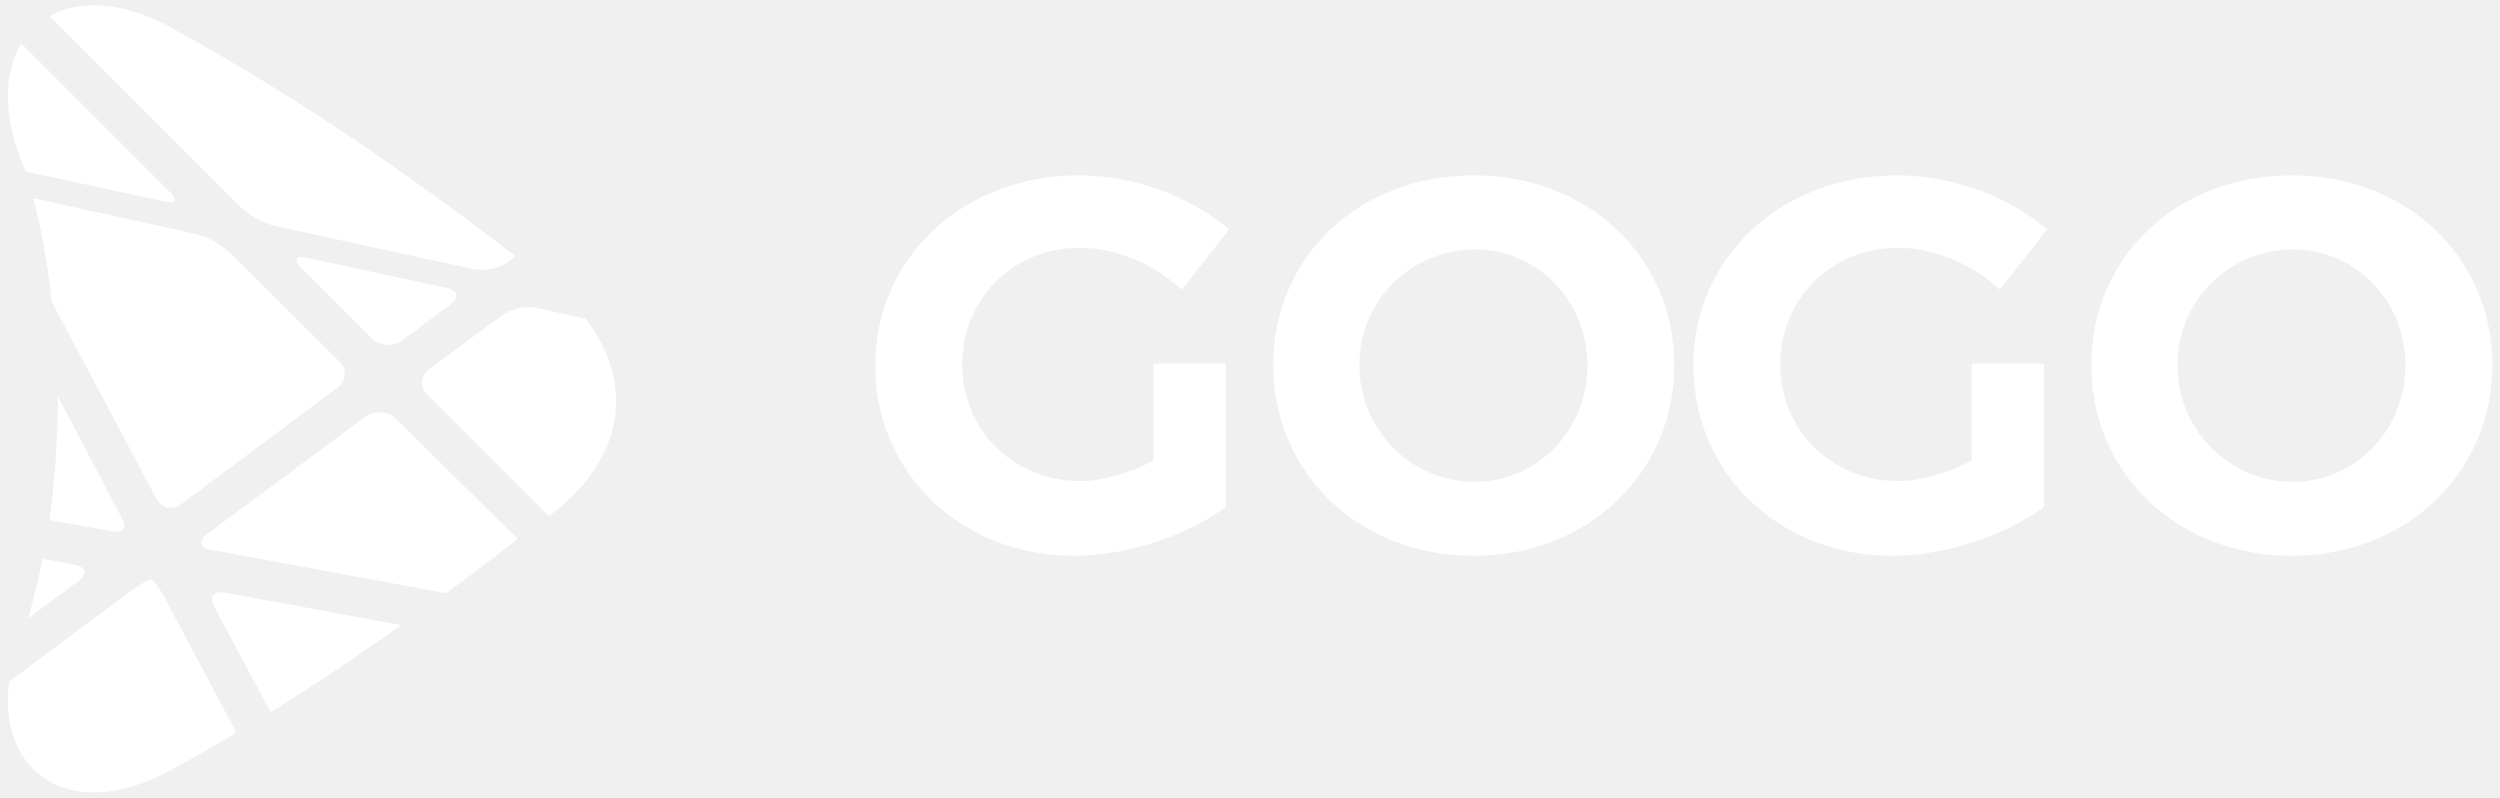
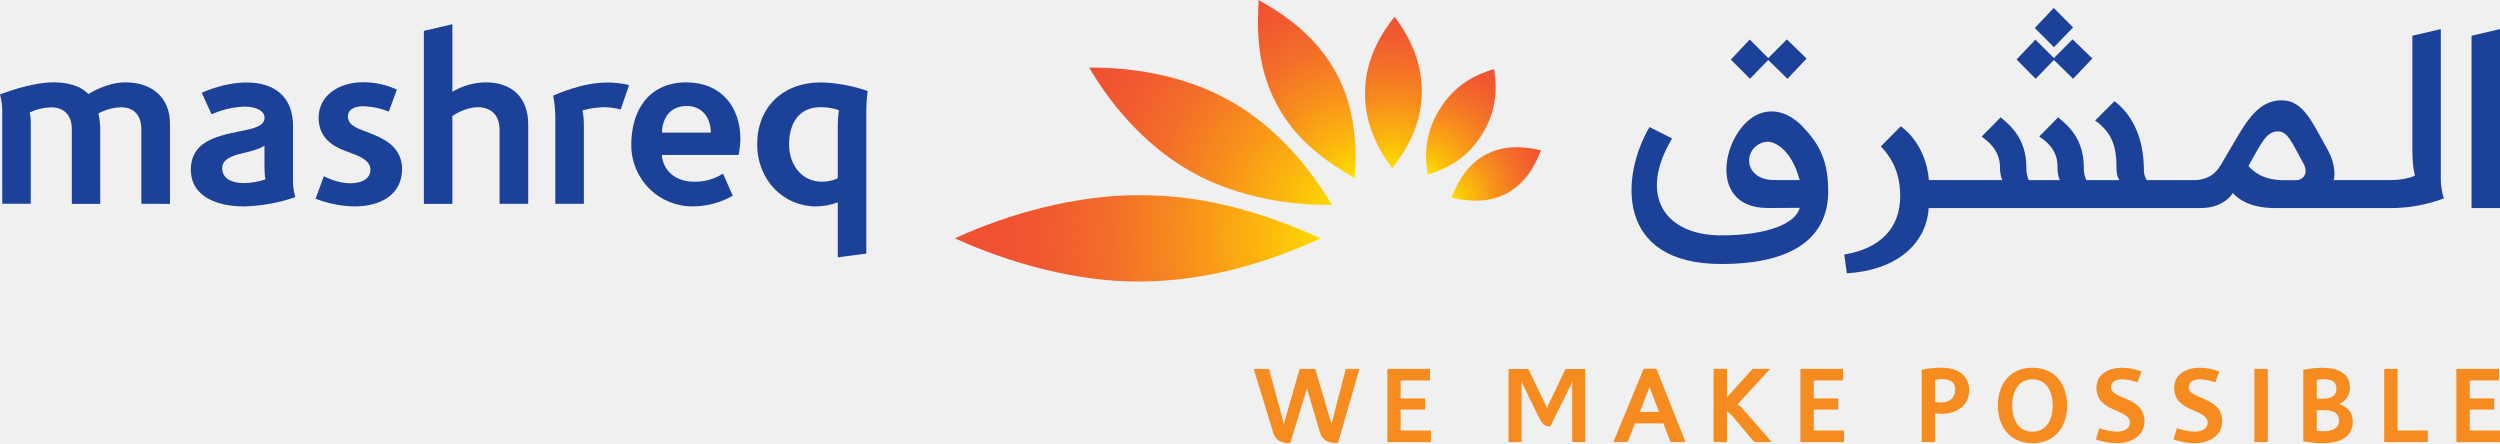
- <svg xmlns="http://www.w3.org/2000/svg" version="1.1" id="Layer_1" x="0px" y="0px" viewBox="0 0 327.9 104.6" style="enable-background:new 0 0 327.9 104.6;" xml:space="preserve">
-   <style type="text/css">
- 	.st0{fill:#FFFFFF;}
- </style>
-   <g>
-     <path class="st0" d="M20.5,65.4c0.7,1.3,2.1,1.6,3.3,0.7l20.5-15.3c1.1-0.8,1.3-2.4,0.2-3.4L30.1,33.1c-1-1-3-2.1-4.4-2.4L4.4,26   c1.1,4.4,1.9,9,2.4,13.6L20.5,65.4z" />
-     <path class="st0" d="M9.9,74.1l-4.3-0.8C5,76,4.4,78.6,3.7,81.1l6.6-4.9C11.5,75.3,11.3,74.4,9.9,74.1z" />
-     <path class="st0" d="M16,68L7.6,52c0,5.4-0.4,10.9-1.1,16.2l8.3,1.5C16.1,70,16.7,69.2,16,68z" />
-     <path class="st0" d="M22.3,25.2L2.8,5.7c-2.4,4-2.5,10,0.6,16.8l18.1,3.9C23,26.8,23.3,26.2,22.3,25.2z" />
-     <path class="st0" d="M35.9,29.6l26.2,5.7c1.4,0.3,3.5-0.1,4.6-1l0.9-0.7C53.4,22.7,39.1,12.8,23.3,4.1c-6.8-4-12.8-4.2-16.8-2   l25.1,25.1C32.6,28.2,34.6,29.3,35.9,29.6z" />
-     <path class="st0" d="M58.7,37.8l-18.5-4c-1.4-0.3-1.7,0.3-0.7,1.3l9.3,9.3c1,1,2.8,1.1,3.9,0.3l6.4-4.8   C60.3,39.1,60.1,38.1,58.7,37.8z" />
-     <path class="st0" d="M28.1,79.6l7.4,13.8C41.3,89.8,47,86,52.6,82l-23.2-4.3C28,77.5,27.4,78.3,28.1,79.6z" />
-     <path class="st0" d="M51.9,54.9c-1-1-2.8-1.1-3.9-0.3L27.1,70.1c-1.1,0.8-0.9,1.8,0.5,2l30.9,5.7c3.2-2.3,6.3-4.7,9.4-7.1   L51.9,54.9z" />
-     <path class="st0" d="M65.8,41.4l-9.5,7c-1.1,0.8-1.3,2.4-0.2,3.4L72,67.7c10-7.4,11.3-17.5,4.8-25.9l-6.4-1.4   C69,40.1,67,40.5,65.8,41.4z" />
-     <path class="st0" d="M19.9,76c-0.3-0.1-1.4,0.6-2.6,1.4l-16.1,12c-1.6,12.2,8.5,19.1,22.1,11.1c2.6-1.4,5.2-2.9,7.7-4.4l-9.4-17.7   C20.9,77.1,20.1,76,19.9,76z" />
-     <g>
-       <path class="st0" d="M151.2,47.7h9.6v18.8c-5.2,3.8-13.1,6.4-19.9,6.4c-14.8,0-26.1-10.8-26.1-25c0-14.1,11.5-24.9,26.7-24.9    c7.3,0,14.7,2.8,19.7,7.1L155,38c-3.6-3.4-8.7-5.5-13.4-5.5c-8.7,0-15.4,6.7-15.4,15.3c0,8.7,6.8,15.3,15.5,15.3    c2.9,0,6.4-1,9.6-2.7V47.7H151.2z" />
-       <path class="st0" d="M219.6,47.9c0,14.1-11.3,25-26.3,25S167,62.1,167,47.9c0-14.3,11.3-24.9,26.3-24.9S219.6,33.7,219.6,47.9z     M178.3,47.9c0,8.6,6.9,15.3,15.1,15.3c8.2,0,14.8-6.7,14.8-15.3s-6.7-15.2-14.8-15.2C185.1,32.8,178.3,39.3,178.3,47.9z" />
-       <path class="st0" d="M258.5,47.7h9.6v18.8c-5.2,3.8-13.1,6.4-19.9,6.4c-14.8,0-26.1-10.8-26.1-25c0-14.1,11.5-24.9,26.7-24.9    c7.3,0,14.7,2.8,19.7,7.1l-6.2,7.9c-3.6-3.4-8.7-5.5-13.4-5.5c-8.7,0-15.4,6.7-15.4,15.3c0,8.7,6.8,15.3,15.5,15.3    c2.9,0,6.4-1,9.6-2.7V47.7H258.5z" />
-       <path class="st0" d="M326.9,47.9c0,14.1-11.3,25-26.3,25s-26.3-10.8-26.3-25c0-14.3,11.3-24.9,26.3-24.9S326.9,33.7,326.9,47.9z     M285.6,47.9c0,8.6,6.9,15.3,15.1,15.3s14.8-6.7,14.8-15.3s-6.7-15.2-14.8-15.2C292.4,32.8,285.6,39.3,285.6,47.9z" />
-     </g>
+ <svg xmlns="http://www.w3.org/2000/svg" xmlns:xlink="http://www.w3.org/1999/xlink" id="Layer_1" data-name="Layer 1" viewBox="0 0 971.71 172.28">
+   <defs>
+     <style>.cls-1{fill:#1b4298;}.cls-2{fill:url(#radial-gradient);}.cls-3{fill:url(#radial-gradient-2);}.cls-4{fill:url(#radial-gradient-3);}.cls-5{fill:url(#radial-gradient-4);}.cls-6{fill:url(#radial-gradient-5);}.cls-7{fill:url(#radial-gradient-6);}.cls-8{clip-path:url(#clip-path);}.cls-9{fill:#f68b1f;}</style>
+     <radialGradient id="radial-gradient" cx="405.11" cy="-25.8" r="45.81" gradientTransform="translate(229.32 122.57) scale(0.9)" gradientUnits="userSpaceOnUse">
+       <stop offset="0" stop-color="#fd0" />
+       <stop offset="0.16" stop-color="#fcbe0b" />
+       <stop offset="0.43" stop-color="#f78f1c" />
+       <stop offset="0.67" stop-color="#f36d29" />
+       <stop offset="0.87" stop-color="#f15930" />
+       <stop offset="1" stop-color="#f05133" />
+     </radialGradient>
+     <radialGradient id="radial-gradient-2" cx="394.83" cy="-35.81" r="53.81" xlink:href="#radial-gradient" />
+     <radialGradient id="radial-gradient-3" cx="379.51" cy="-38.49" r="67.31" xlink:href="#radial-gradient" />
+     <radialGradient id="radial-gradient-4" cx="363.31" cy="-34.24" r="87.07" xlink:href="#radial-gradient" />
+     <radialGradient id="radial-gradient-5" cx="355.77" cy="-55.74" r="125.71" gradientTransform="translate(229.32 153.08) scale(0.9)" gradientUnits="userSpaceOnUse">
+       <stop offset="0" stop-color="#fd0" />
+       <stop offset="0.15" stop-color="#fcbe0b" />
+       <stop offset="0.41" stop-color="#f78f1c" />
+       <stop offset="0.63" stop-color="#f36d29" />
+       <stop offset="0.82" stop-color="#f15930" />
+       <stop offset="0.94" stop-color="#f05133" />
+     </radialGradient>
+     <radialGradient id="radial-gradient-6" cx="351.58" cy="-8.43" r="162.05" gradientTransform="translate(229.32 122.57) scale(0.9)" gradientUnits="userSpaceOnUse">
+       <stop offset="0" stop-color="#fd0" />
+       <stop offset="0.14" stop-color="#fcbe0b" />
+       <stop offset="0.38" stop-color="#f78f1c" />
+       <stop offset="0.58" stop-color="#f36d29" />
+       <stop offset="0.76" stop-color="#f15930" />
+       <stop offset="0.87" stop-color="#f05133" />
+     </radialGradient>
+     <clipPath id="clip-path" transform="translate(-29.75 -22.52)">
+       <path class="cls-1" d="M978.45,92V33.83L967.4,36.41V80.8c0,6.72.9,9.35,1,10-.37.15-3.54,1.72-9.63,1.72h-22c.35-.57,1.22-5.57-2.41-12-5.9-10.43-9.29-19-17.72-19-10.4,0-14.72,10.15-22,22.23-2,3.3-4,8.79-12.46,8.79h-18a7,7,0,0,1-1.14-3.87c0-14.1-5.59-22.38-11.41-26.82l-7.54,7.5c5.76,4.19,8.29,8.93,8.29,17.74,0,3.89.76,4.77,1.14,5.45H840.69a10.41,10.41,0,0,1-1-4.95c0-11.19-6.17-16.33-10-19.46l-7.33,7.48c1.33,1,7.11,4.16,7.11,11.57,0,3.56.67,4.84.89,5.35H818.28a11.42,11.42,0,0,1-.92-4.95c0-11.19-6.21-16.33-10-19.46l-7.36,7.48c1.42,1.16,7.13,4.66,7.13,12.05a11.09,11.09,0,0,0,.89,4.87H779.47c-.72-9.47-5.47-17-10.91-20.91l-7.73,7.79c4.86,5.2,7.49,11.06,7.49,19.34,0,12.58-7.86,20.4-21.74,22.72l1,7.28c21.81-1.36,31.17-13.54,31.82-25.35H885.05c8,0,11.62-4.25,12.56-5.89,1,1.14,5.21,5.89,16.41,5.89h44.25a58.78,58.78,0,0,0,21.37-3.75A24.68,24.68,0,0,1,978.45,92Zm-56.16.57h-4.53c-9,0-12.23-3.68-14.11-5.52,5.15-9.11,7-13.48,11.47-13.48,3.85,0,5.27,4,9.88,12.34C927.14,89.68,925.11,92.53,922.29,92.53Z" />
+     </clipPath>
+   </defs>
+   <path class="cls-1" d="M316.84,82.73H287c.43,6.07,5.25,10.43,12.64,10.43A20.3,20.3,0,0,0,310.78,90l3.78,8.59a31.31,31.31,0,0,1-15.14,4.14,23.75,23.75,0,0,1-24.3-23.61c-.13-13.55,6.72-24.58,21.41-24.58,13.33,0,21,9.29,21,22.1A36.69,36.69,0,0,1,316.84,82.73Zm-20.32-19c-6.59,0-9.41,5.14-9.47,10.33h19C306,68.22,302.71,63.7,296.52,63.7Z" transform="translate(-29.75 -22.52)" />
+   <path class="cls-1" d="M124.62,102.75c-10,0-20.69-3.51-20.69-14.31,0-12.56,13.54-13.54,22-15.5,4-.95,6.64-2,6.64-4.68,0-2.5-3-4.3-7.75-4.3a34.23,34.23,0,0,0-12.85,3l-3.79-8.38c.84-.39,8.82-4,17.32-4,11.43,0,18.15,5.95,18.15,16.89V91.66a24.69,24.69,0,0,0,.84,7.49A65.61,65.61,0,0,1,124.62,102.75ZM132.54,87v-7.9c-1.56,1.25-5.34,2.25-8.71,3.05-4,.92-7.72,2.3-7.72,5.73,0,4.25,4.07,5.8,8.35,5.8a26.25,26.25,0,0,0,8.45-1.44A29.92,29.92,0,0,1,132.54,87Z" transform="translate(-29.75 -22.52)" />
+   <path class="cls-1" d="M223.92,101.74V72.94c0-5.46-3.11-8.75-8.52-8.75-4.07,0-8.25,2.34-9.82,3.41v34.15H194.5V34.52l11.08-2.59V58.2a25.5,25.5,0,0,1,13-3.66c10.63,0,16.48,6.31,16.48,16.38v30.82Z" transform="translate(-29.75 -22.52)" />
+   <path class="cls-1" d="M366.47,66.1v55l-11.09,1.42V101.18a25.07,25.07,0,0,1-8.49,1.57c-12.46,0-22.83-10.06-22.83-24.2s9.73-24,24.85-24A60.46,60.46,0,0,1,367,57.88,58.47,58.47,0,0,0,366.47,66.1Zm-17.81-1.91c-8.7,0-12.2,6.63-12.2,14.49,0,7.65,4.63,14.47,12.84,14.47a15,15,0,0,0,6.08-1.3V71.12a43,43,0,0,1,.43-5.77A20.55,20.55,0,0,0,348.65,64.19Z" transform="translate(-29.75 -22.52)" />
+   <path class="cls-1" d="M84.69,101.74v-29c0-5.16-2.64-8.53-8.09-8.53A20.79,20.79,0,0,0,68,66.59a30.64,30.64,0,0,1,.71,7.07v28.09H57.67V72.66c0-5.18-2.86-8.43-8.11-8.43a20.78,20.78,0,0,0-8.25,2,20.09,20.09,0,0,1,.39,4.48v31H30.62V65.19a24.07,24.07,0,0,0-.87-5.92c1.15-.46,11.9-4.74,20.87-4.74,9.55,0,13,4.06,13.49,4.55.77-.43,7.15-4.55,14.39-4.55,10.4,0,17.31,5.95,17.31,16v31.22Z" transform="translate(-29.75 -22.52)" />
+   <path class="cls-1" d="M271,65.08a24.68,24.68,0,0,0-6.1-.89,32.62,32.62,0,0,0-8.73,1.24,29.33,29.33,0,0,1,.52,6.31v30H245.59v-33a46.13,46.13,0,0,0-.83-9.07c1.23-.46,11.14-5.08,21-5.08a35.8,35.8,0,0,1,8.51,1Z" transform="translate(-29.75 -22.52)" />
+   <path class="cls-1" d="M167.64,102.75a43.23,43.23,0,0,1-15.23-3L155.63,91c.24.11,5.13,2.76,10.1,2.76,5.34,0,8-2.21,8-5.25,0-2.18-1.46-4-5.19-5.58-1.26-.5-3.24-1.27-4.65-1.78-4.78-1.79-10.29-5.1-10.29-12.81,0-9.15,8.44-13.78,16.83-13.84A30.51,30.51,0,0,1,184,57.36l-3.14,8.55a28.27,28.27,0,0,0-10.12-2.09c-3.09,0-5.76,1.18-5.76,3.94,0,2.56,1.84,3.9,5.21,5.23,1.34.5,3.23,1.21,4.67,1.83,6,2.35,11.17,6.09,11.17,13.45C186,98.44,177.28,102.75,167.64,102.75Z" transform="translate(-29.75 -22.52)" />
+   <path class="cls-2" d="M615.31,97.7c6.84-3.63,10.68-9.8,13.41-16.77-7.3-1.67-14.57-2-21.42,1.66s-10.67,9.8-13.38,16.76C601.21,101,608.47,101.31,615.31,97.7Z" transform="translate(-29.75 -22.52)" />
+   <path class="cls-3" d="M605.68,74.95c-6,9.55-14,13.31-21,15.4-1.16-7.26-1.23-16.07,4.77-25.6s14-13.28,21-15.4C611.61,56.61,611.66,65.41,605.68,74.95Z" transform="translate(-29.75 -22.52)" />
+   <path class="cls-4" d="M582.39,58.67c.22-13.64-6.3-23.92-10.58-29.65-4.68,5.91-11.29,15.72-11.5,29.28-.19,12.56,5.23,22.51,10.56,29.63C576.38,80.88,582.18,71.24,582.39,58.67Z" transform="translate(-29.75 -22.52)" />
+   <path class="cls-5" d="M549.13,50.92c-8.23-15.23-21.51-23.49-30.17-28.4-.45,10.21-1.23,25.26,7.17,40.83,7.63,14.15,19.25,22,30.16,28.41C557.14,79.16,556.61,64.82,549.13,50.92Z" transform="translate(-29.75 -22.52)" />
+   <path class="cls-6" d="M508,61.8c-19-10.75-40.68-13.19-54.89-13,6.83,11.81,20,29.37,39.44,40.35,18.68,10.57,39.82,13.2,54.89,13C539.48,88.81,526.71,72.39,508,61.8Z" transform="translate(-29.75 -22.52)" />
+   <path class="cls-7" d="M472,98.38c-23.62,0-50,7-71.1,16.78,21.42,9.71,46.84,16.78,71.1,16.78,19.36,0,42.5-3.77,71.11-16.78C511.79,101.08,490.08,98.39,472,98.38Z" transform="translate(-29.75 -22.52)" />
+   <polygon class="cls-1" points="702.2 22.77 694.53 15.31 687.28 22.59 680.09 15.37 672.75 23.16 680.19 30.62 687.28 23.31 694.75 30.62 702.2 22.77" />
+   <path class="cls-1" d="M1001.46,103.4H990.4v-67l11.06-2.58Z" transform="translate(-29.75 -22.52)" />
+   <path class="cls-1" d="M978.45,92V33.83L967.4,36.41V80.8c0,6.72.9,9.35,1,10-.37.15-3.54,1.72-9.63,1.72h-22c.35-.57,1.22-5.57-2.41-12-5.9-10.43-9.29-19-17.72-19-10.4,0-14.72,10.15-22,22.23-2,3.3-4,8.79-12.46,8.79h-18a7,7,0,0,1-1.14-3.87c0-14.1-5.59-22.38-11.41-26.82l-7.54,7.5c5.76,4.19,8.29,8.93,8.29,17.74,0,3.89.76,4.77,1.14,5.45H840.69a10.41,10.41,0,0,1-1-4.95c0-11.19-6.17-16.33-10-19.46l-7.33,7.48c1.33,1,7.11,4.16,7.11,11.57,0,3.56.67,4.84.89,5.35H818.28a11.42,11.42,0,0,1-.92-4.95c0-11.19-6.21-16.33-10-19.46l-7.36,7.48c1.42,1.16,7.13,4.66,7.13,12.05a11.09,11.09,0,0,0,.89,4.87H779.47c-.72-9.47-5.47-17-10.91-20.91l-7.73,7.79c4.86,5.2,7.49,11.06,7.49,19.34,0,12.58-7.86,20.4-21.74,22.72l1,7.28c21.81-1.36,31.17-13.54,31.82-25.35H885.05c8,0,11.62-4.25,12.56-5.89,1,1.14,5.21,5.89,16.41,5.89h44.25a58.78,58.78,0,0,0,21.37-3.75A24.68,24.68,0,0,1,978.45,92Zm-56.16.57h-4.53c-9,0-12.23-3.68-14.11-5.52,5.15-9.11,7-13.48,11.47-13.48,3.85,0,5.27,4,9.88,12.34C927.14,89.68,925.11,92.53,922.29,92.53Z" transform="translate(-29.75 -22.52)" />
+   <g class="cls-8">
+     <path class="cls-1" d="M915.12,73.52c-4.5,0-6.32,4.37-11.47,13.48,1.87,1.84,5.13,5.52,14.11,5.52h4.53c2.81,0,4.84-2.85,2.71-6.67C920.4,77.53,919,73.52,915.12,73.52Z" transform="translate(-29.75 -22.52)" />
  </g>
+   <polygon class="cls-1" points="813.27 22.74 805.58 15.28 798.32 22.57 791.13 15.4 783.8 23.12 791.23 30.62 798.32 23.31 805.78 30.62 813.27 22.74" />
+   <polygon class="cls-1" points="805.78 10.66 798.25 3.1 790.89 10.88 798.34 18.33 805.78 10.66" />
+   <path class="cls-1" d="M698.74,125.13c-41.37,0-39-34.38-27.85-53.22l8.78,4.43C666.3,98.58,676.83,114,698.74,114c17.94,0,29-4.6,30.53-10.7l-12.39.07c-25.44,0-16.59-33.25-1.93-37.1,7.13-1.88,12.83,2.64,15.6,5.6,5.23,5.6,9.8,11.67,9.8,24.9C740.35,113.86,728.14,125.13,698.74,125.13Zm17.17-47.45c-8.82,1.7-9.05,14.83,3.58,14.83h9.77C726.12,80.66,719.37,77,715.91,77.69Z" transform="translate(-29.75 -22.52)" />
+   <path class="cls-9" d="M549.77,194.76c-3.12,0-5.95-.71-6.94-4.07l-5.11-17.21-6.45,21.29c-3,0-5.61-.67-6.65-4.07l-7.57-24.78H523l5.74,21.29h.08c.13-.62.33-1.25.5-1.87l5.57-19.42h6.07l6.28,21.29h.08c.12-.62.33-1.25.5-1.87l5-19.42h5.32Z" transform="translate(-29.75 -22.52)" />
+   <path class="cls-9" d="M569,194.34V165.9h16.58v4.49H574.15v7h9.52v4.33h-9.52v8.15h11.77v4.49Z" transform="translate(-29.75 -22.52)" />
+   <path class="cls-9" d="M640.85,194.34V170.81h-.09a5,5,0,0,1-.33,1.08l-8.11,16.38c-2,0-3-.67-4.37-3.41l-6.36-13a4.17,4.17,0,0,1-.33-1h-.09v23.49h-5.07V165.95h7.69l7.27,15.13h.08a8,8,0,0,1,.62-1.62l6.48-13.51h7.65v28.39Z" transform="translate(-29.75 -22.52)" />
+   <path class="cls-9" d="M679.07,194.34l-2.82-7.24h-11l-2.83,7.19-5.57,0,11.76-28.44h4.95l11.3,28.44Zm-8.23-21.49,0,.17-3.7,9.6h7.44Z" transform="translate(-29.75 -22.52)" />
+   <path class="cls-9" d="M711.6,194.34l-8.52-10.14a15.8,15.8,0,0,0-2-1.83H701v12h-5.2V165.9H701v11l9.94-11h6.82L705,179.79a4.73,4.73,0,0,1,1.75,1.21l11.64,13.34Z" transform="translate(-29.75 -22.52)" />
+   <path class="cls-9" d="M729.54,194.34V165.9h16.59v4.49H734.74v7h9.52v4.33h-9.52v8.15h11.77v4.49Z" transform="translate(-29.75 -22.52)" />
+   <path class="cls-9" d="M784.43,183.36a17.68,17.68,0,0,1-2.53-.21v11.18h-5.2v-28.1a35,35,0,0,1,7.82-.79c5.52,0,10.6,2.57,10.6,8.73S790.17,183.36,784.43,183.36Zm0-13.47a13,13,0,0,0-2.53.25v8.65a16.24,16.24,0,0,0,2.41.16c3.08,0,5.41-1.7,5.41-4.95S787.47,169.89,784.43,169.89Z" transform="translate(-29.75 -22.52)" />
+   <path class="cls-9" d="M819.72,194.8c-8.65,0-13.43-6.36-13.43-14.64s4.65-14.71,13.43-14.71,13.47,6.36,13.47,14.71S828.37,194.8,819.72,194.8Zm0-24.86c-5.78,0-7.86,5.15-7.86,10.23s2.17,10.14,7.86,10.14,7.9-5.15,7.9-10.14S825.5,169.93,819.72,169.93Z" transform="translate(-29.75 -22.52)" />
+   <path class="cls-9" d="M852.54,194.8a23.76,23.76,0,0,1-8.15-1.5l1.29-4.37a21.68,21.68,0,0,0,6.86,1.37c2.2,0,5.07-.79,5.07-3.49,0-5.53-13-3.87-13-13.51,0-5.57,5-7.86,9.94-7.86a23.66,23.66,0,0,1,7.61,1.46l-1.58,4.24a19,19,0,0,0-5.86-1.21c-2,0-4.49.71-4.49,3.16,0,4.74,13.05,3.45,13.05,13.22C863.27,192.13,857.69,194.8,852.54,194.8Z" transform="translate(-29.75 -22.52)" />
+   <path class="cls-9" d="M882.75,194.8a23.79,23.79,0,0,1-8.15-1.5l1.29-4.37a21.69,21.69,0,0,0,6.86,1.37c2.2,0,5.07-.79,5.07-3.49,0-5.53-13-3.87-13-13.51,0-5.57,5-7.86,9.94-7.86a23.64,23.64,0,0,1,7.61,1.46l-1.58,4.24a18.94,18.94,0,0,0-5.86-1.21c-2,0-4.49.71-4.49,3.16,0,4.74,13.05,3.45,13.05,13.22C893.47,192.13,887.9,194.8,882.75,194.8Z" transform="translate(-29.75 -22.52)" />
+   <path class="cls-9" d="M906,194.34V165.9h5.19v28.44Z" transform="translate(-29.75 -22.52)" />
+   <path class="cls-9" d="M932.19,194.8A37.66,37.66,0,0,1,925,194V166.28a38.25,38.25,0,0,1,7.23-.83c5.41,0,10.93,1.58,10.93,8a6.78,6.78,0,0,1-4.24,6.11v.08a6.68,6.68,0,0,1,5.28,6.82C944.25,193.3,937.76,194.8,932.19,194.8Zm.33-24.86a13.92,13.92,0,0,0-2.29.21v7.32h2.53c2.58,0,5.11-.79,5.11-3.83C937.88,170.31,935.18,169.93,932.53,169.93Zm.37,12h-2.66v8a14.44,14.44,0,0,0,2.33.21c2.75,0,6.32-.63,6.32-4.07C938.89,182.49,935.81,181.95,932.9,181.95Z" transform="translate(-29.75 -22.52)" />
+   <path class="cls-9" d="M956.45,194.34V165.9h5.2v23.95h11.76v4.49Z" transform="translate(-29.75 -22.52)" />
+   <path class="cls-9" d="M984.5,194.34V165.9h16.59v4.49H989.7v7h9.52v4.33H989.7v8.15h11.76v4.49Z" transform="translate(-29.75 -22.52)" />
</svg>
